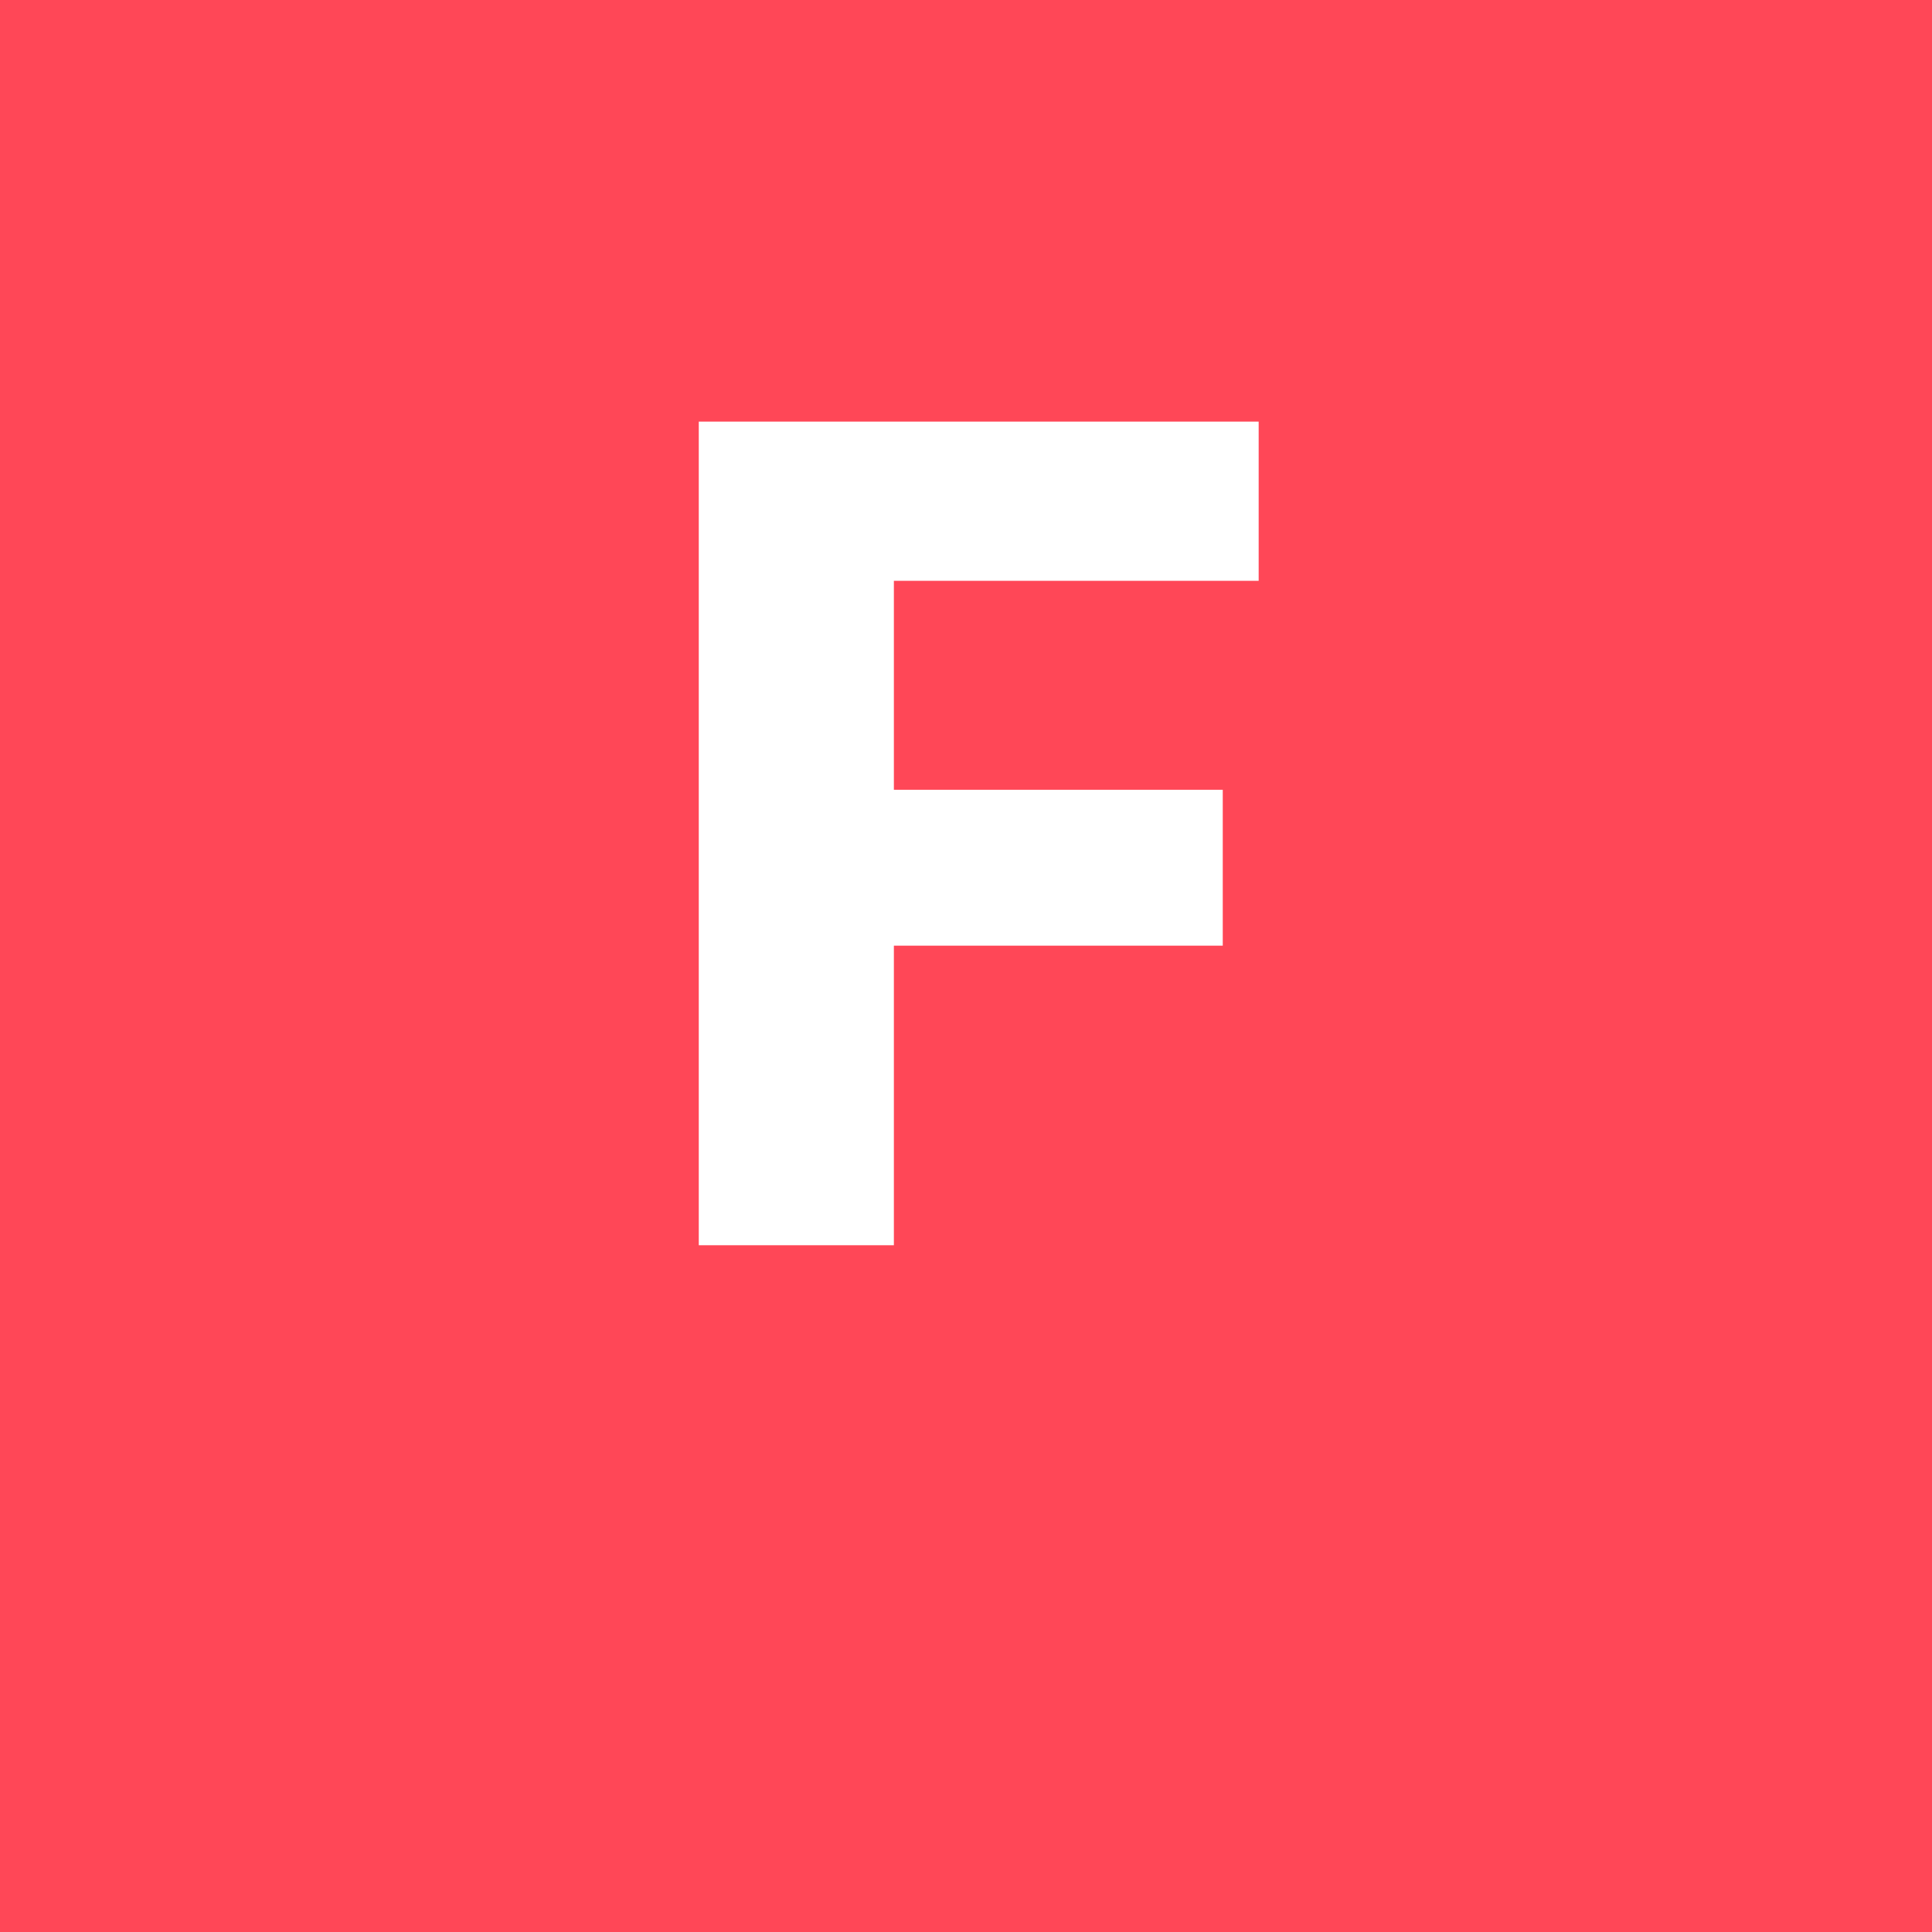
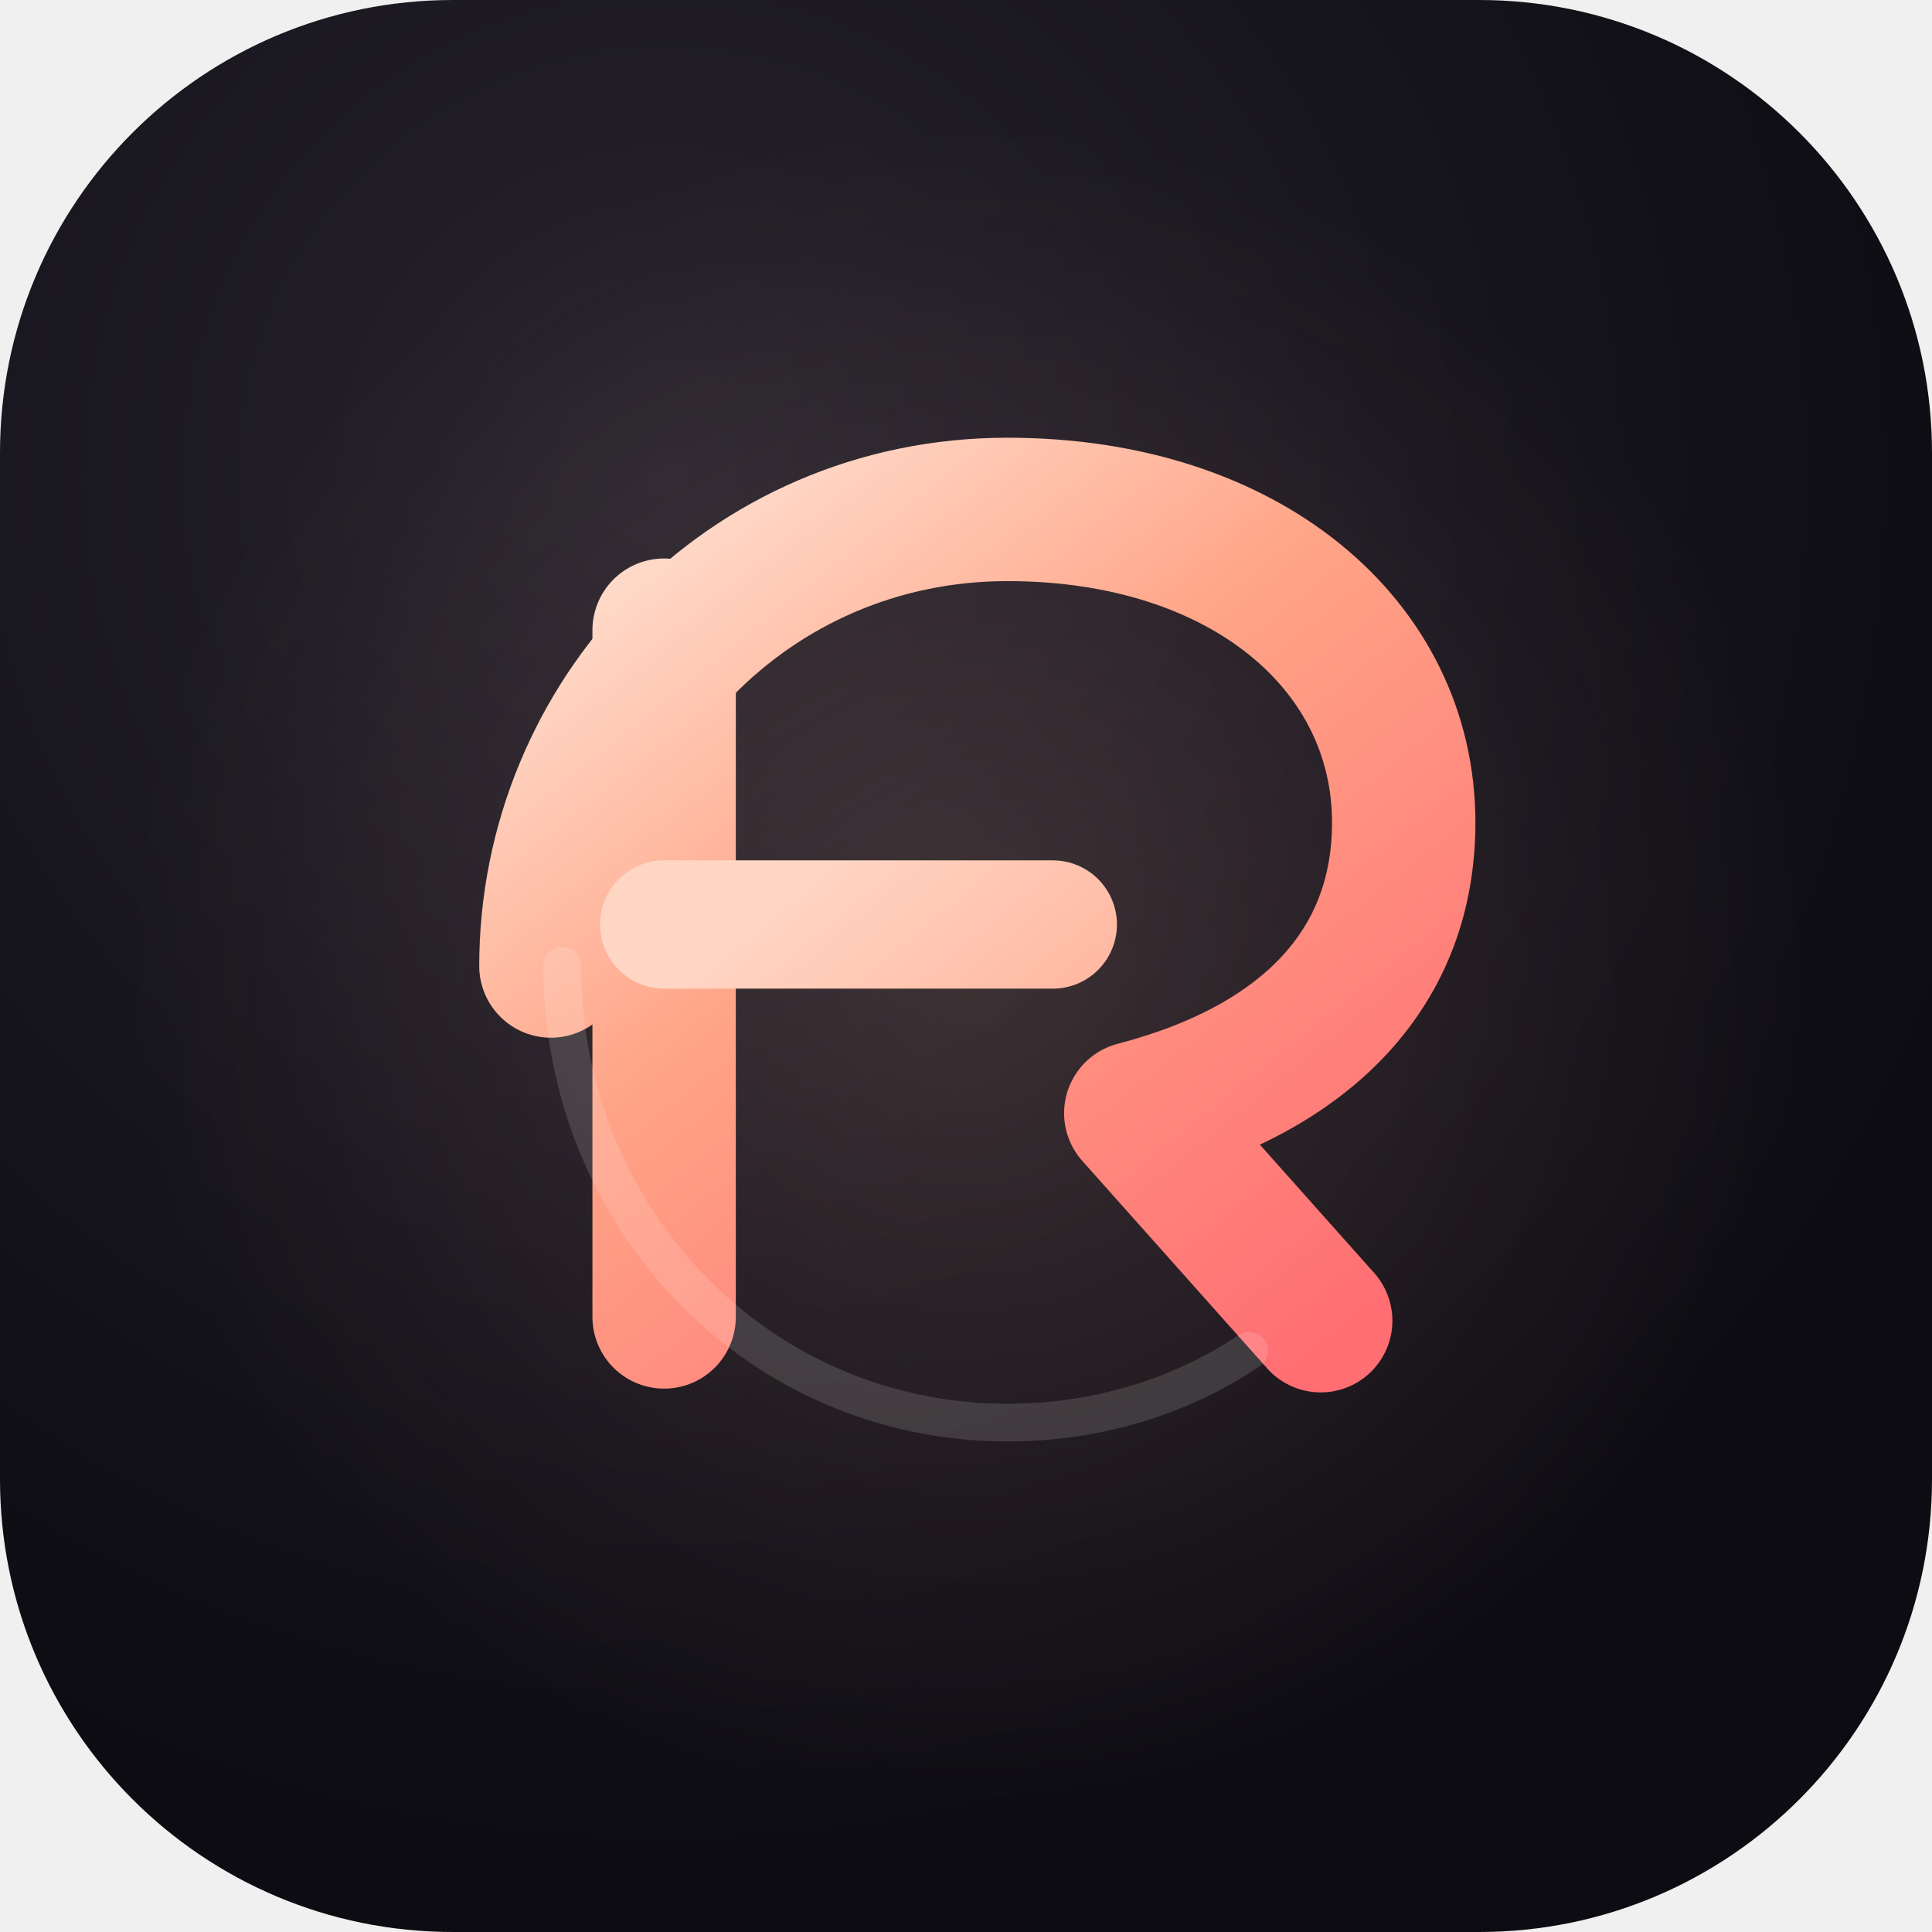
<svg xmlns="http://www.w3.org/2000/svg" width="512" height="512" viewBox="0 0 512 512">
-   <rect width="512" height="512" fill="#ff4757" />
-   <g fill="#ffffff" font-family="Inter, system-ui, -apple-system, Segoe UI, Roboto, Arial" font-weight="800">
-     <text x="256" y="330" text-anchor="middle" font-size="300">F</text>
-   </g>
+   <defs>
+     <radialGradient id="bg" cx="0" cy="0" r="1" gradientUnits="userSpaceOnUse" gradientTransform="translate(176 128) rotate(50) scale(368)">
+       <stop stop-color="#28242D" />
+       <stop offset="0.58" stop-color="#16141C" />
+       <stop offset="1" stop-color="#0D0C12" />
+     </radialGradient>
+     <radialGradient id="halo" cx="0" cy="0" r="1" gradientUnits="userSpaceOnUse" gradientTransform="translate(256 256) rotate(90) scale(224)">
+       <stop stop-color="#FFB9A3" stop-opacity="0.15" />
+       <stop offset="1" stop-color="#FFB9A3" stop-opacity="0" />
+     </radialGradient>
+     <linearGradient id="stroke" x1="164" y1="132" x2="348" y2="360" gradientUnits="userSpaceOnUse">
+       <stop stop-color="#FFE2D3" />
+       <stop offset="0.42" stop-color="#FFA487" />
+       <stop offset="1" stop-color="#FF6E73" />
+     </linearGradient>
+     <linearGradient id="detail" x1="242" y1="210" x2="334" y2="320" gradientUnits="userSpaceOnUse">
+       <stop stop-color="#FFD5C3" />
+       <stop offset="1" stop-color="#FF9A7E" />
+     </linearGradient>
+   </defs>
+   <rect width="512" height="512" rx="120" fill="url(#bg)" />
+   <rect width="512" height="512" rx="120" fill="url(#halo)" />
+   <path d="M146 256C146 191 198 135 267 135C330 135 372 171 372 218C372 256 347 283 301 295L350 350" fill="none" stroke="url(#stroke)" stroke-width="38" stroke-linecap="round" stroke-linejoin="round" />
+   <path d="M176 167V349" fill="none" stroke="url(#stroke)" stroke-width="38" stroke-linecap="round" />
+   <path d="M176 245H279" fill="none" stroke="url(#detail)" stroke-width="34" stroke-linecap="round" />
+   <path d="M149 256C149 323 201 377 267 377C291 377 313 370 331 358" fill="none" stroke="rgba(255,255,255,0.14)" stroke-width="10" stroke-linecap="round" />
</svg>
